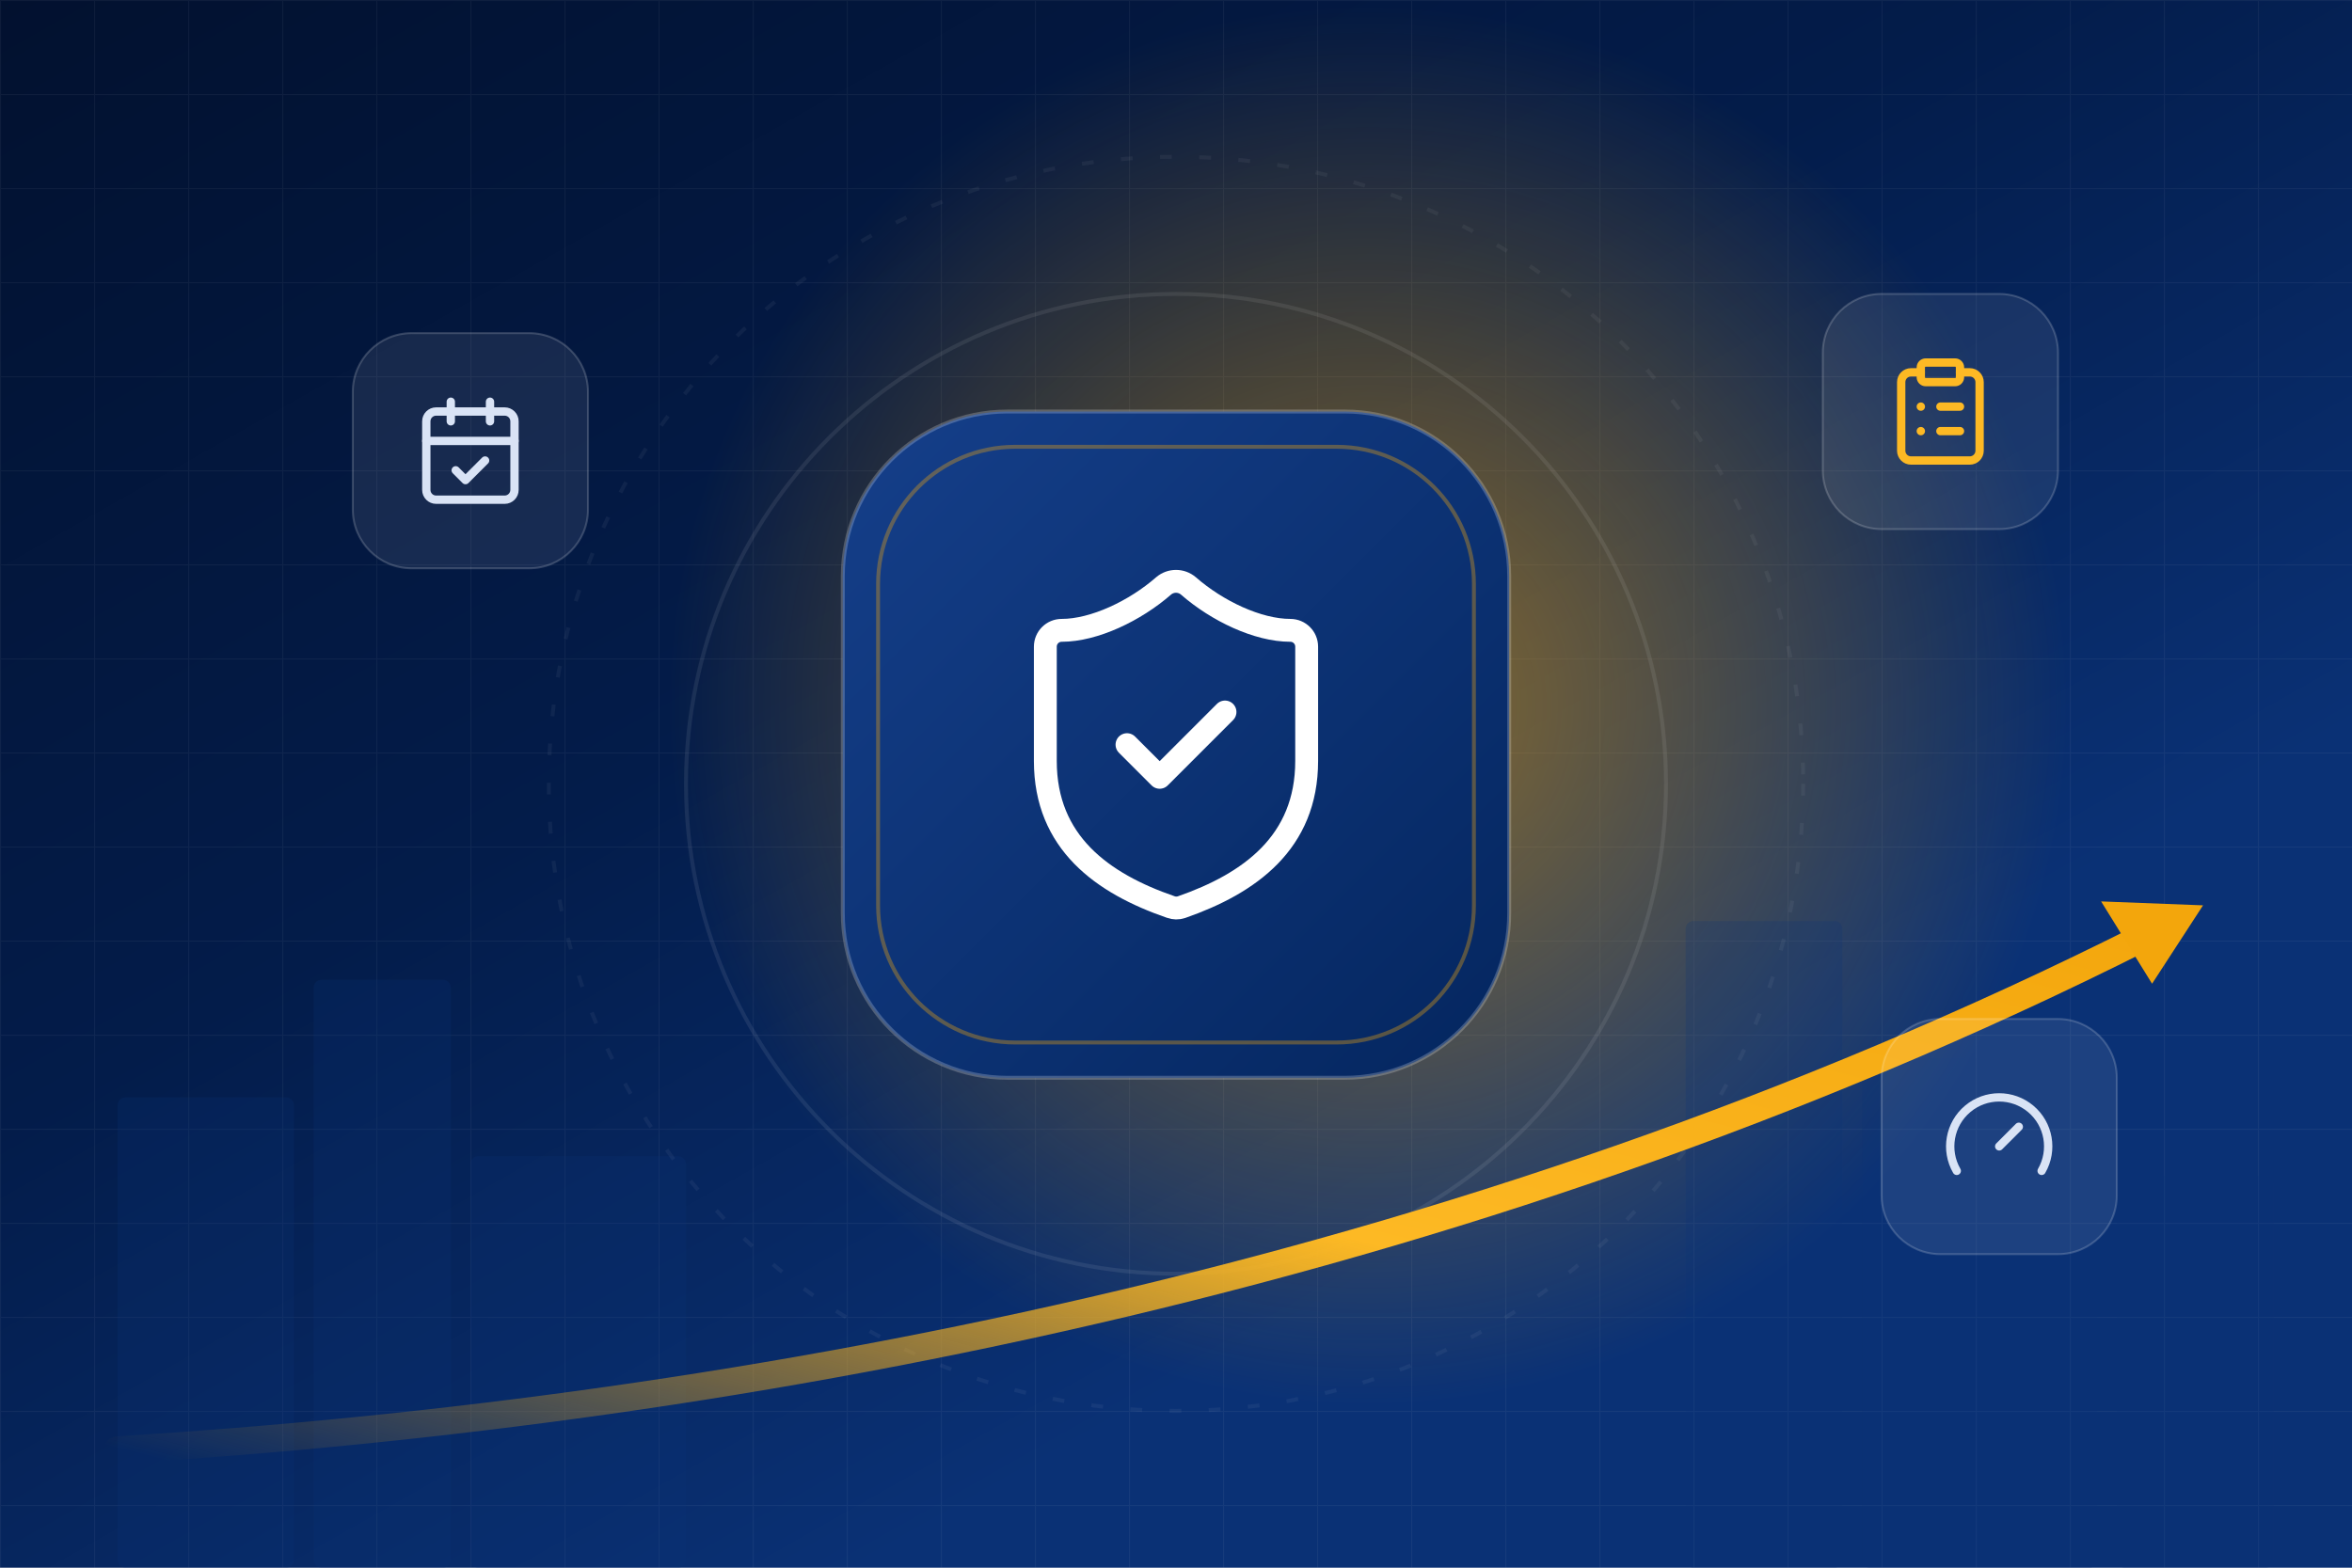
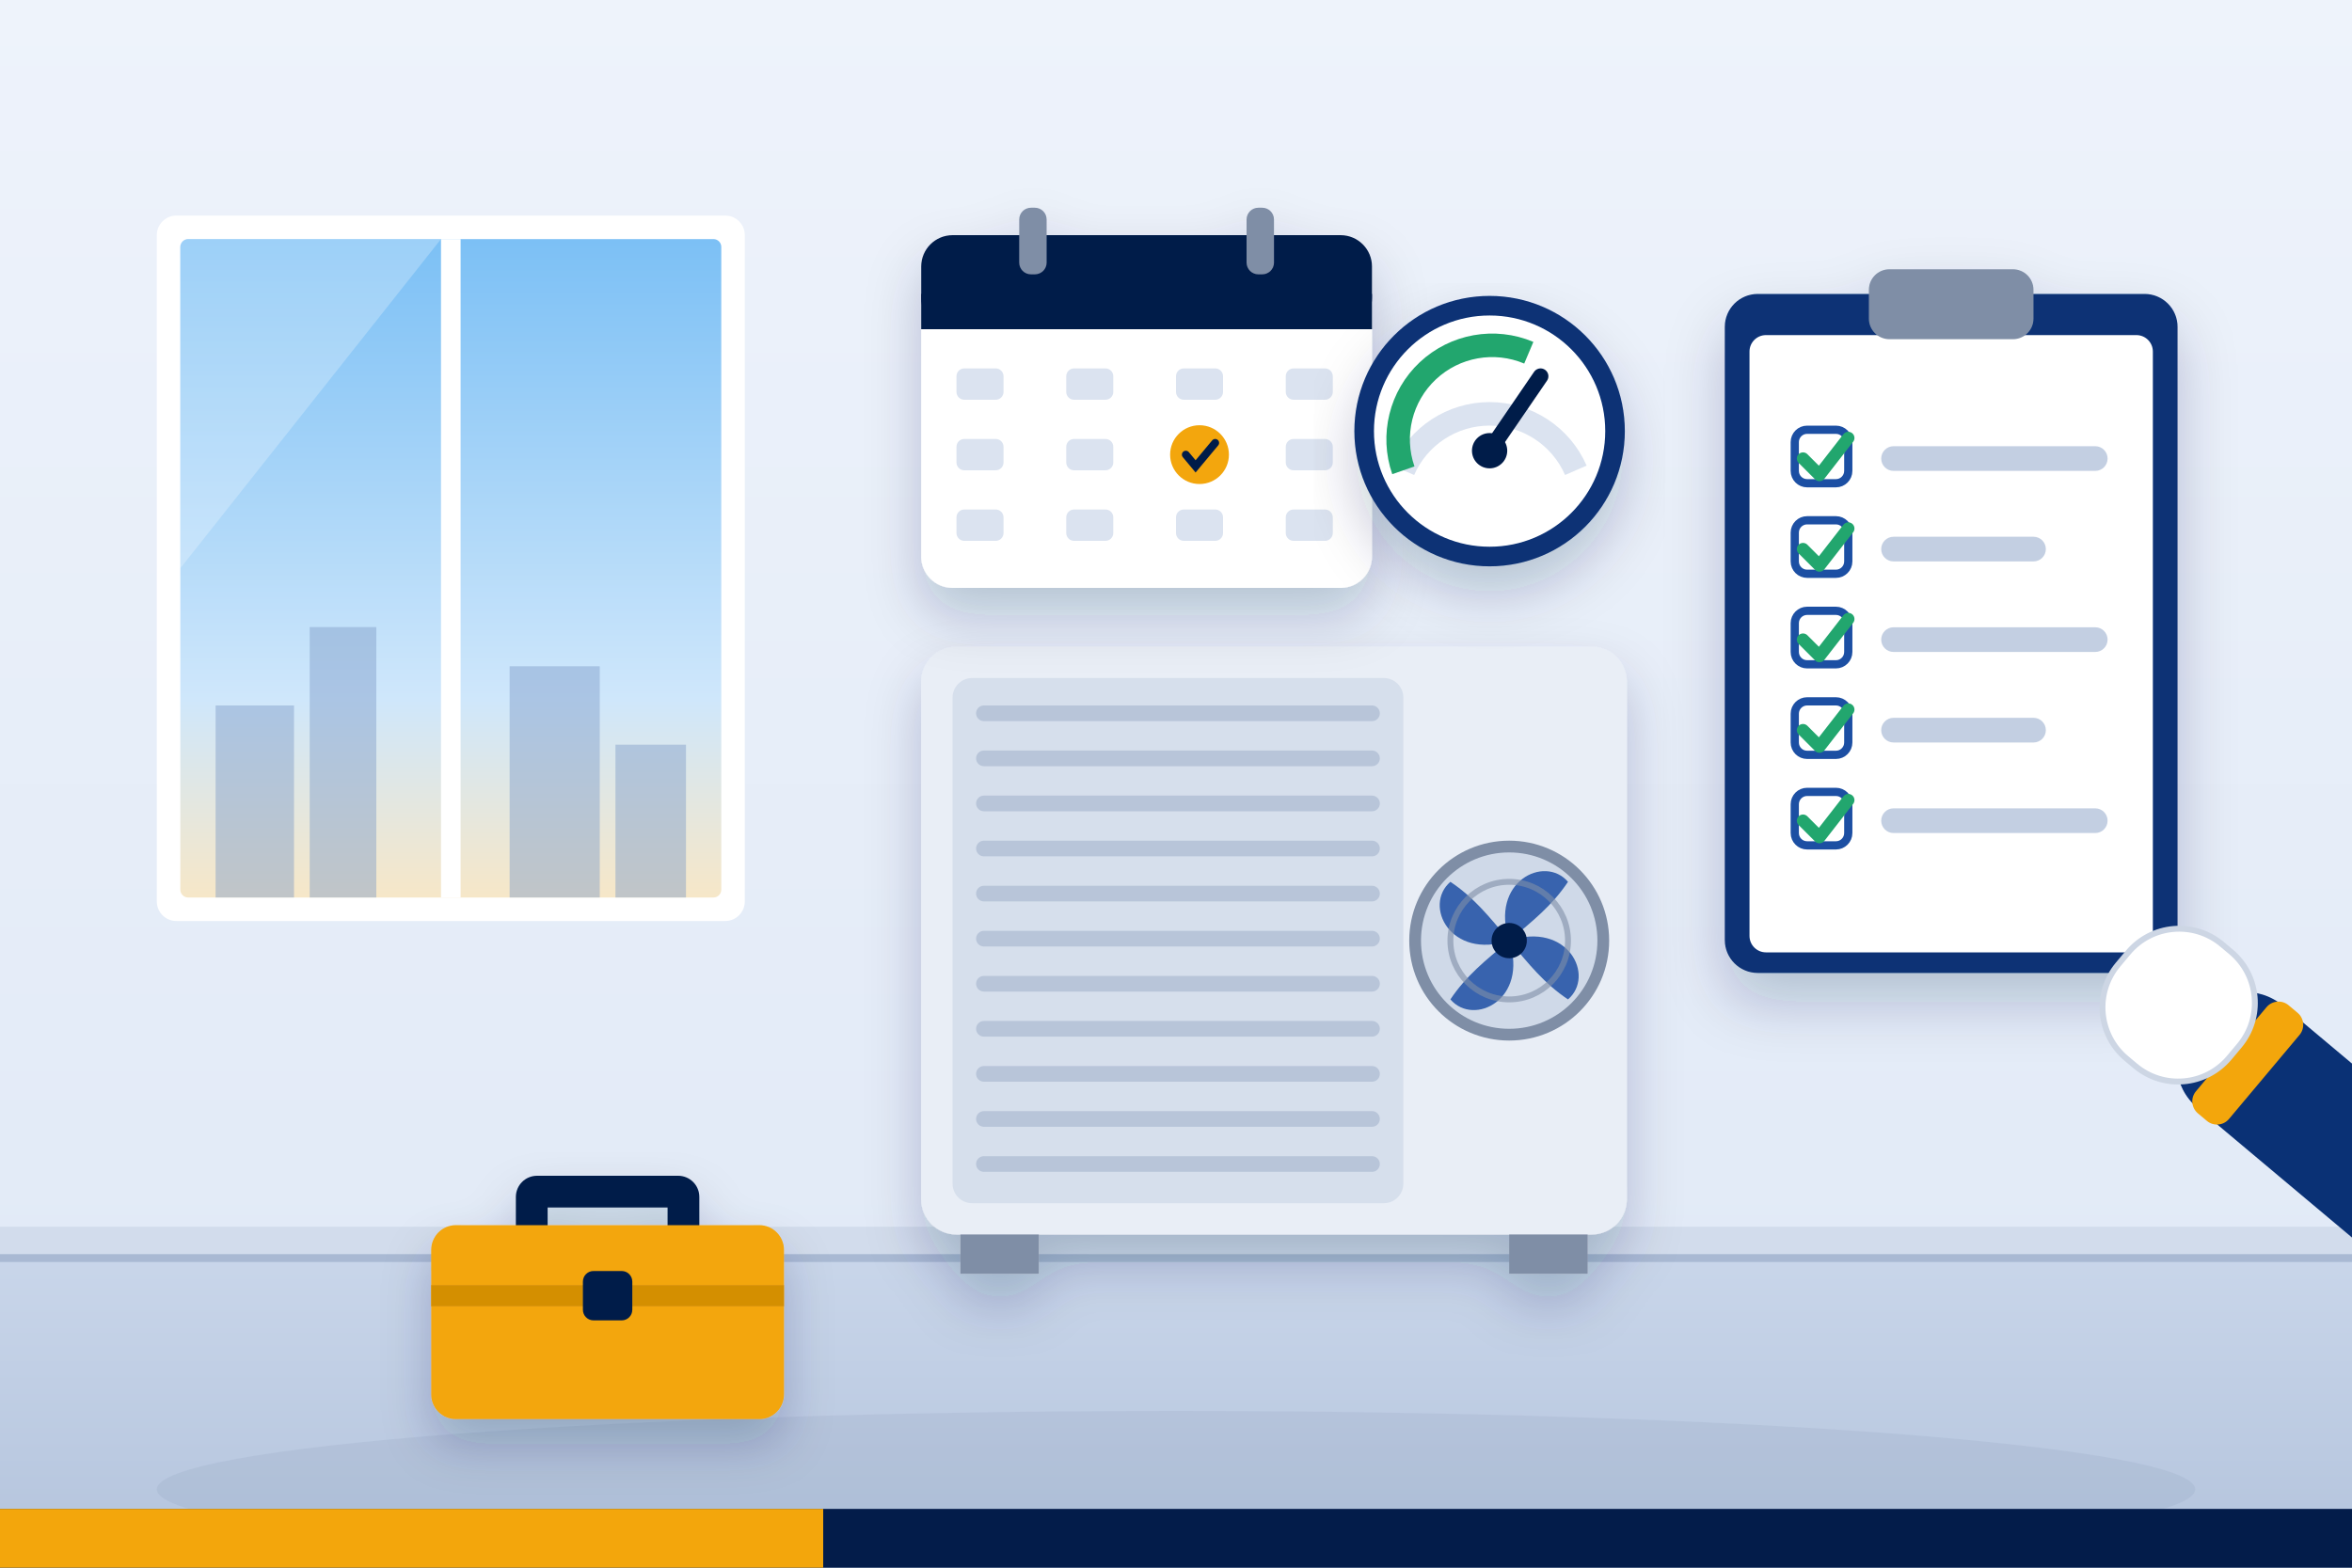
<svg xmlns="http://www.w3.org/2000/svg" viewBox="0 0 1200 800" role="img" aria-label="preventive maintenance illustration">
  <defs>
-     <linearGradient id="bg" gradientTransform="rotate(50)">
-       <stop offset="0" stop-color="#02112f" />
-       <stop offset="0.55" stop-color="#031c4a" />
-       <stop offset="1" stop-color="#0a3175" />
+     <linearGradient id="wall" x1="0" y1="0" x2="0" y2="1">
+       <stop offset="0" stop-color="#eef3fb" />
+       <stop offset="1" stop-color="#dfe8f6" />
    </linearGradient>
-     <radialGradient id="glow" cx="0.5" cy="0.5" r="0.5">
-       <stop offset="0" stop-color="#f3a60c" stop-opacity="0.55" />
-       <stop offset="1" stop-color="#f3a60c" stop-opacity="0" />
-     </radialGradient>
-     <linearGradient id="tile" x1="0" y1="0" x2="1" y2="1">
-       <stop offset="0" stop-color="#153f8a" />
-       <stop offset="1" stop-color="#04265f" />
+     <linearGradient id="floor" x1="0" y1="0" x2="0" y2="1">
+       <stop offset="0" stop-color="#c9d6ea" />
+       <stop offset="1" stop-color="#b3c3dc" />
    </linearGradient>
-     <linearGradient id="swoosh" x1="0" y1="1" x2="1" y2="0">
-       <stop offset="0" stop-color="#f3a60c" stop-opacity="0" />
-       <stop offset="0.5" stop-color="#fdb924" />
+     <linearGradient id="night" x1="0" y1="0" x2="0" y2="1">
+       <stop offset="0" stop-color="#0b1b3d" />
+       <stop offset="1" stop-color="#162c58" />
+     </linearGradient>
+     <linearGradient id="sky" x1="0" y1="0" x2="0" y2="1">
+       <stop offset="0" stop-color="#7cc0f5" />
+       <stop offset="0.7" stop-color="#cfe7fb" />
+       <stop offset="1" stop-color="#f6e7c8" />
+     </linearGradient>
+     <linearGradient id="glass" x1="0" y1="0" x2="1" y2="1">
+       <stop offset="0" stop-color="#8fc3ef" />
+       <stop offset="0.5" stop-color="#3f79c4" />
+       <stop offset="1" stop-color="#1d4fa3" />
+     </linearGradient>
+     <linearGradient id="metal" x1="0" y1="0" x2="1" y2="0">
+       <stop offset="0" stop-color="#d6deea" />
+       <stop offset="0.5" stop-color="#f4f7fb" />
+       <stop offset="1" stop-color="#b8c4d6" />
+     </linearGradient>
+     <linearGradient id="goldGrad" x1="0" y1="0" x2="0" y2="1">
+       <stop offset="0" stop-color="#fdcf6a" />
      <stop offset="1" stop-color="#f3a60c" />
    </linearGradient>
-     <pattern id="grid" width="48" height="48" patternUnits="userSpaceOnUse">
-       <path d="M48 0H0V48" fill="none" stroke="#ffffff" stroke-opacity="0.05" />
-     </pattern>
+     <radialGradient id="lamp" cx="0.5" cy="0.5" r="0.5">
+       <stop offset="0" stop-color="#fff3c4" stop-opacity="0.95" />
+       <stop offset="1" stop-color="#fff3c4" stop-opacity="0" />
+     </radialGradient>
+     <filter id="shadow" x="-20%" y="-20%" width="140%" height="160%">
+       <feDropShadow dx="0" dy="14" stdDeviation="14" flood-color="#031c4a" flood-opacity="0.22" />
+     </filter>
  </defs>
-   <rect width="1200" height="800" fill="url(#bg)" />
-   <rect width="1200" height="800" fill="url(#grid)" />
-   <circle cx="698" cy="360" r="360" fill="url(#glow)" />
-   <g opacity="0.22" fill="#0a3175">
-     <rect x="60" y="560" width="90" height="240" rx="4" />
-     <rect x="160" y="500" width="70" height="300" rx="4" />
-     <rect x="240" y="590" width="110" height="210" rx="4" />
-     <rect x="860" y="470" width="80" height="330" rx="4" />
-     <rect x="950" y="540" width="120" height="260" rx="4" />
-     <rect x="1080" y="600" width="80" height="200" rx="4" />
+   <rect width="1200" height="800" fill="url(#wall)" />
+   <rect y="640" width="1200" height="160" fill="url(#floor)" />
+   <rect y="626" width="1200" height="14" fill="#d2dcec" />
+   <rect y="640" width="1200" height="4" fill="#a9b9d3" />
+   <ellipse cx="600" cy="760" rx="520" ry="40" fill="#031c4a" opacity="0.05" />
+   <g transform="translate(80 110)">
+     <rect width="300" height="360" rx="10" fill="#ffffff" />
+     <rect x="12" y="12" width="276" height="336" rx="4" fill="url(#sky)" />
+     <rect x="145" y="12" width="10" height="336" fill="#ffffff" />
+     <g opacity="0.45" fill="#7f9cc8">
+       <rect x="30" y="250" width="40" height="98" />
+       <rect x="78" y="210" width="34" height="138" />
+       <rect x="180" y="230" width="46" height="118" />
+       <rect x="234" y="270" width="36" height="78" />
+     </g>
+     <path d="M12 12 L145 12 L12 180z" fill="#ffffff" opacity="0.25" />
  </g>
-   <circle cx="600" cy="400" r="250" fill="none" stroke="#ffffff" stroke-opacity="0.08" stroke-width="2" />
-   <circle cx="600" cy="400" r="320" fill="none" stroke="#ffffff" stroke-opacity="0.05" stroke-width="2" stroke-dasharray="6 14" />
-   <path d="M60 740 C 380 720, 760 650, 1110 470" fill="none" stroke="url(#swoosh)" stroke-width="14" stroke-linecap="round" />
-   <path d="M1124 462 l-52 -2 l26 42 z" fill="#f3a60c" />
-   <g transform="translate(430 210)">
-     <rect width="340" height="340" rx="84" fill="url(#tile)" stroke="#ffffff" stroke-opacity="0.22" stroke-width="2" />
-     <rect x="18" y="18" width="304" height="304" rx="70" fill="none" stroke="#f3a60c" stroke-opacity="0.35" stroke-width="2" />
-     <g transform="translate(70 70)">
-       <g transform="scale(8.333333)" fill="none" stroke="#ffffff" stroke-width="1.4" stroke-linecap="round" stroke-linejoin="round">
-         <path d="M20 13c0 5-3.5 7.5-7.66 8.95a1 1 0 0 1-.67-.01C7.5 20.5 4 18 4 13V6a1 1 0 0 1 1-1c2 0 4.5-1.2 6.24-2.72a1.17 1.17 0 0 1 1.52 0C14.51 3.81 17 5 19 5a1 1 0 0 1 1 1z" />
-         <path d="m9 12 2 2 4-4" />
-       </g>
+   <g transform="translate(470 330)" filter="url(#shadow)">
+     <rect width="360" height="300" rx="18" fill="#e9eef6" />
+     <rect x="16" y="16" width="230" height="268" rx="10" fill="#d6dfec" />
+     <rect x="28" y="30" width="206" height="8" rx="4" fill="#b8c5d9" />
+     <rect x="28" y="53" width="206" height="8" rx="4" fill="#b8c5d9" />
+     <rect x="28" y="76" width="206" height="8" rx="4" fill="#b8c5d9" />
+     <rect x="28" y="99" width="206" height="8" rx="4" fill="#b8c5d9" />
+     <rect x="28" y="122" width="206" height="8" rx="4" fill="#b8c5d9" />
+     <rect x="28" y="145" width="206" height="8" rx="4" fill="#b8c5d9" />
+     <rect x="28" y="168" width="206" height="8" rx="4" fill="#b8c5d9" />
+     <rect x="28" y="191" width="206" height="8" rx="4" fill="#b8c5d9" />
+     <rect x="28" y="214" width="206" height="8" rx="4" fill="#b8c5d9" />
+     <rect x="28" y="237" width="206" height="8" rx="4" fill="#b8c5d9" />
+     <rect x="28" y="260" width="206" height="8" rx="4" fill="#b8c5d9" />
+     <circle cx="300" cy="150" r="48" fill="#cfd9e8" stroke="#7f8ea6" stroke-width="6" />
+     <g fill="#1d4fa3" opacity="0.85">
+       <path d="M300 150 C 290 120, 318 106, 330 120 C 322 132, 312 140, 300 150z" transform="rotate(0 300 150)" />
+       <path d="M300 150 C 290 120, 318 106, 330 120 C 322 132, 312 140, 300 150z" transform="rotate(90 300 150)" />
+       <path d="M300 150 C 290 120, 318 106, 330 120 C 322 132, 312 140, 300 150z" transform="rotate(180 300 150)" />
+       <path d="M300 150 C 290 120, 318 106, 330 120 C 322 132, 312 140, 300 150z" transform="rotate(270 300 150)" />
    </g>
+     <circle cx="300" cy="150" r="9" fill="#031c4a" />
+     <circle cx="300" cy="150" r="30" fill="none" stroke="#7f8ea6" stroke-width="3" opacity="0.6" />
+     <rect x="20" y="300" width="40" height="20" fill="#7f8ea6" />
+     <rect x="300" y="300" width="40" height="20" fill="#7f8ea6" />
  </g>
-   <g transform="translate(180 170)">
-     <rect width="120" height="120" rx="30" fill="#ffffff" fill-opacity="0.08" stroke="#ffffff" stroke-opacity="0.18" />
-     <g transform="translate(30 30)">
-       <g transform="scale(2.5)" fill="none" stroke="#d9e3f5" stroke-width="1.7" stroke-linecap="round" stroke-linejoin="round">
-         <path d="M8 2v4" />
-         <path d="M16 2v4" />
-         <rect width="18" height="18" x="3" y="4" rx="2" />
-         <path d="M3 10h18" />
-         <path d="m9 16 2 2 4-4" />
-       </g>
-     </g>
+   <g transform="translate(470 120)" filter="url(#shadow)">
+     <rect width="230" height="180" rx="16" fill="#ffffff" />
+     <rect width="230" height="48" rx="16" fill="#031c4a" />
+     <rect y="30" width="230" height="18" fill="#031c4a" />
+     <rect x="50" y="-14" width="14" height="34" rx="6" fill="#7f8ea6" />
+     <rect x="166" y="-14" width="14" height="34" rx="6" fill="#7f8ea6" />
+     <rect x="18" y="68" width="24" height="16" rx="4" fill="#dbe3f0" />
+     <rect x="74" y="68" width="24" height="16" rx="4" fill="#dbe3f0" />
+     <rect x="130" y="68" width="24" height="16" rx="4" fill="#dbe3f0" />
+     <rect x="186" y="68" width="24" height="16" rx="4" fill="#dbe3f0" />
+     <rect x="18" y="104" width="24" height="16" rx="4" fill="#dbe3f0" />
+     <rect x="74" y="104" width="24" height="16" rx="4" fill="#dbe3f0" />
+     <circle cx="142" cy="112" r="15" fill="#f3a60c" />
+     <path d="M135 112 l5 6 l10 -12" stroke="#031c4a" stroke-width="4" fill="none" stroke-linecap="round" />
+     <rect x="186" y="104" width="24" height="16" rx="4" fill="#dbe3f0" />
+     <rect x="18" y="140" width="24" height="16" rx="4" fill="#dbe3f0" />
+     <rect x="74" y="140" width="24" height="16" rx="4" fill="#dbe3f0" />
+     <rect x="130" y="140" width="24" height="16" rx="4" fill="#dbe3f0" />
+     <rect x="186" y="140" width="24" height="16" rx="4" fill="#dbe3f0" />
  </g>
-   <g transform="translate(930 150)">
-     <rect width="120" height="120" rx="30" fill="#ffffff" fill-opacity="0.08" stroke="#ffffff" stroke-opacity="0.18" />
-     <g transform="translate(30 30)">
-       <g transform="scale(2.5)" fill="none" stroke="#fdb924" stroke-width="1.7" stroke-linecap="round" stroke-linejoin="round">
-         <rect width="8" height="4" x="8" y="2" rx="1" ry="1" />
-         <path d="M16 4h2a2 2 0 0 1 2 2v14a2 2 0 0 1-2 2H6a2 2 0 0 1-2-2V6a2 2 0 0 1 2-2h2" />
-         <path d="M12 11h4" />
-         <path d="M12 16h4" />
-         <path d="M8 11h.01" />
-         <path d="M8 16h.01" />
-       </g>
-     </g>
+   <g transform="translate(880 150) scale(1.05)" filter="url(#shadow)">
+     <rect width="220" height="330" rx="16" fill="#0a3175" />
+     <rect x="12" y="20" width="196" height="300" rx="8" fill="#ffffff" />
+     <rect x="70" y="-12" width="80" height="34" rx="10" fill="#7f8ea6" />
+     <rect x="34" y="66" width="26" height="26" rx="6" fill="none" stroke="#1d4fa3" stroke-width="4" />
+     <path d="M38 80 l8 8 l14 -18" fill="none" stroke="#22a66e" stroke-width="6" stroke-linecap="round" stroke-linejoin="round" />
+     <rect x="76" y="74" width="110" height="12" rx="6" fill="#c3cfe2" />
+     <rect x="34" y="110" width="26" height="26" rx="6" fill="none" stroke="#1d4fa3" stroke-width="4" />
+     <path d="M38 124 l8 8 l14 -18" fill="none" stroke="#22a66e" stroke-width="6" stroke-linecap="round" stroke-linejoin="round" />
+     <rect x="76" y="118" width="80" height="12" rx="6" fill="#c3cfe2" />
+     <rect x="34" y="154" width="26" height="26" rx="6" fill="none" stroke="#1d4fa3" stroke-width="4" />
+     <path d="M38 168 l8 8 l14 -18" fill="none" stroke="#22a66e" stroke-width="6" stroke-linecap="round" stroke-linejoin="round" />
+     <rect x="76" y="162" width="110" height="12" rx="6" fill="#c3cfe2" />
+     <rect x="34" y="198" width="26" height="26" rx="6" fill="none" stroke="#1d4fa3" stroke-width="4" />
+     <path d="M38 212 l8 8 l14 -18" fill="none" stroke="#22a66e" stroke-width="6" stroke-linecap="round" stroke-linejoin="round" />
+     <rect x="76" y="206" width="80" height="12" rx="6" fill="#c3cfe2" />
+     <rect x="34" y="242" width="26" height="26" rx="6" fill="none" stroke="#1d4fa3" stroke-width="4" />
+     <path d="M38 256 l8 8 l14 -18" fill="none" stroke="#22a66e" stroke-width="6" stroke-linecap="round" stroke-linejoin="round" />
+     <rect x="76" y="250" width="110" height="12" rx="6" fill="#c3cfe2" />
  </g>
-   <g transform="translate(960 520)">
-     <rect width="120" height="120" rx="30" fill="#ffffff" fill-opacity="0.08" stroke="#ffffff" stroke-opacity="0.18" />
-     <g transform="translate(30 30)">
-       <g transform="scale(2.5)" fill="none" stroke="#d9e3f5" stroke-width="1.7" stroke-linecap="round" stroke-linejoin="round">
-         <path d="m12 14 4-4" />
-         <path d="M3.34 19a10 10 0 1 1 17.32 0" />
-       </g>
-     </g>
+   <g transform="translate(760 220)" filter="url(#shadow)">
+     <circle r="64" fill="#ffffff" stroke="#0a3175" stroke-width="10" />
+     <path d="M-44 20 A 48 48 0 0 1 44 20" fill="none" stroke="#dbe3f0" stroke-width="12" />
+     <path d="M-44 20 A 48 48 0 0 1 20 -40" fill="none" stroke="#22a66e" stroke-width="12" />
+     <line x1="0" y1="10" x2="26" y2="-28" stroke="#031c4a" stroke-width="8" stroke-linecap="round" />
+     <circle cy="10" r="9" fill="#031c4a" />
  </g>
+   <g transform="translate(1120 520) rotate(-140)">
+     <rect x="-240" y="-34" width="240" height="68" rx="30" fill="#0a3175" />
+     <rect x="-46" y="-36" width="22" height="72" rx="8" fill="#f3a60c" />
+     <rect x="-26" y="-38" width="74" height="76" rx="34" fill="#ffffff" stroke="#cdd6e4" stroke-width="3" />
+   </g>
+   <g transform="translate(220 600) scale(0.9)" filter="url(#shadow)">
+     <path d="M60 0 h80 a12 12 0 0 1 12 12 v18 h-18 v-12 h-68 v12 h-18 v-18 a12 12 0 0 1 12 -12z" fill="#031c4a" />
+     <rect x="0" y="28" width="200" height="110" rx="14" fill="#f3a60c" />
+     <rect x="0" y="62" width="200" height="12" fill="#d48f06" />
+     <rect x="86" y="54" width="28" height="28" rx="6" fill="#031c4a" />
+   </g>
+   <rect y="770" width="1200" height="30" fill="#031c4a" />
+   <rect y="770" width="420" height="30" fill="#f3a60c" />
</svg>
